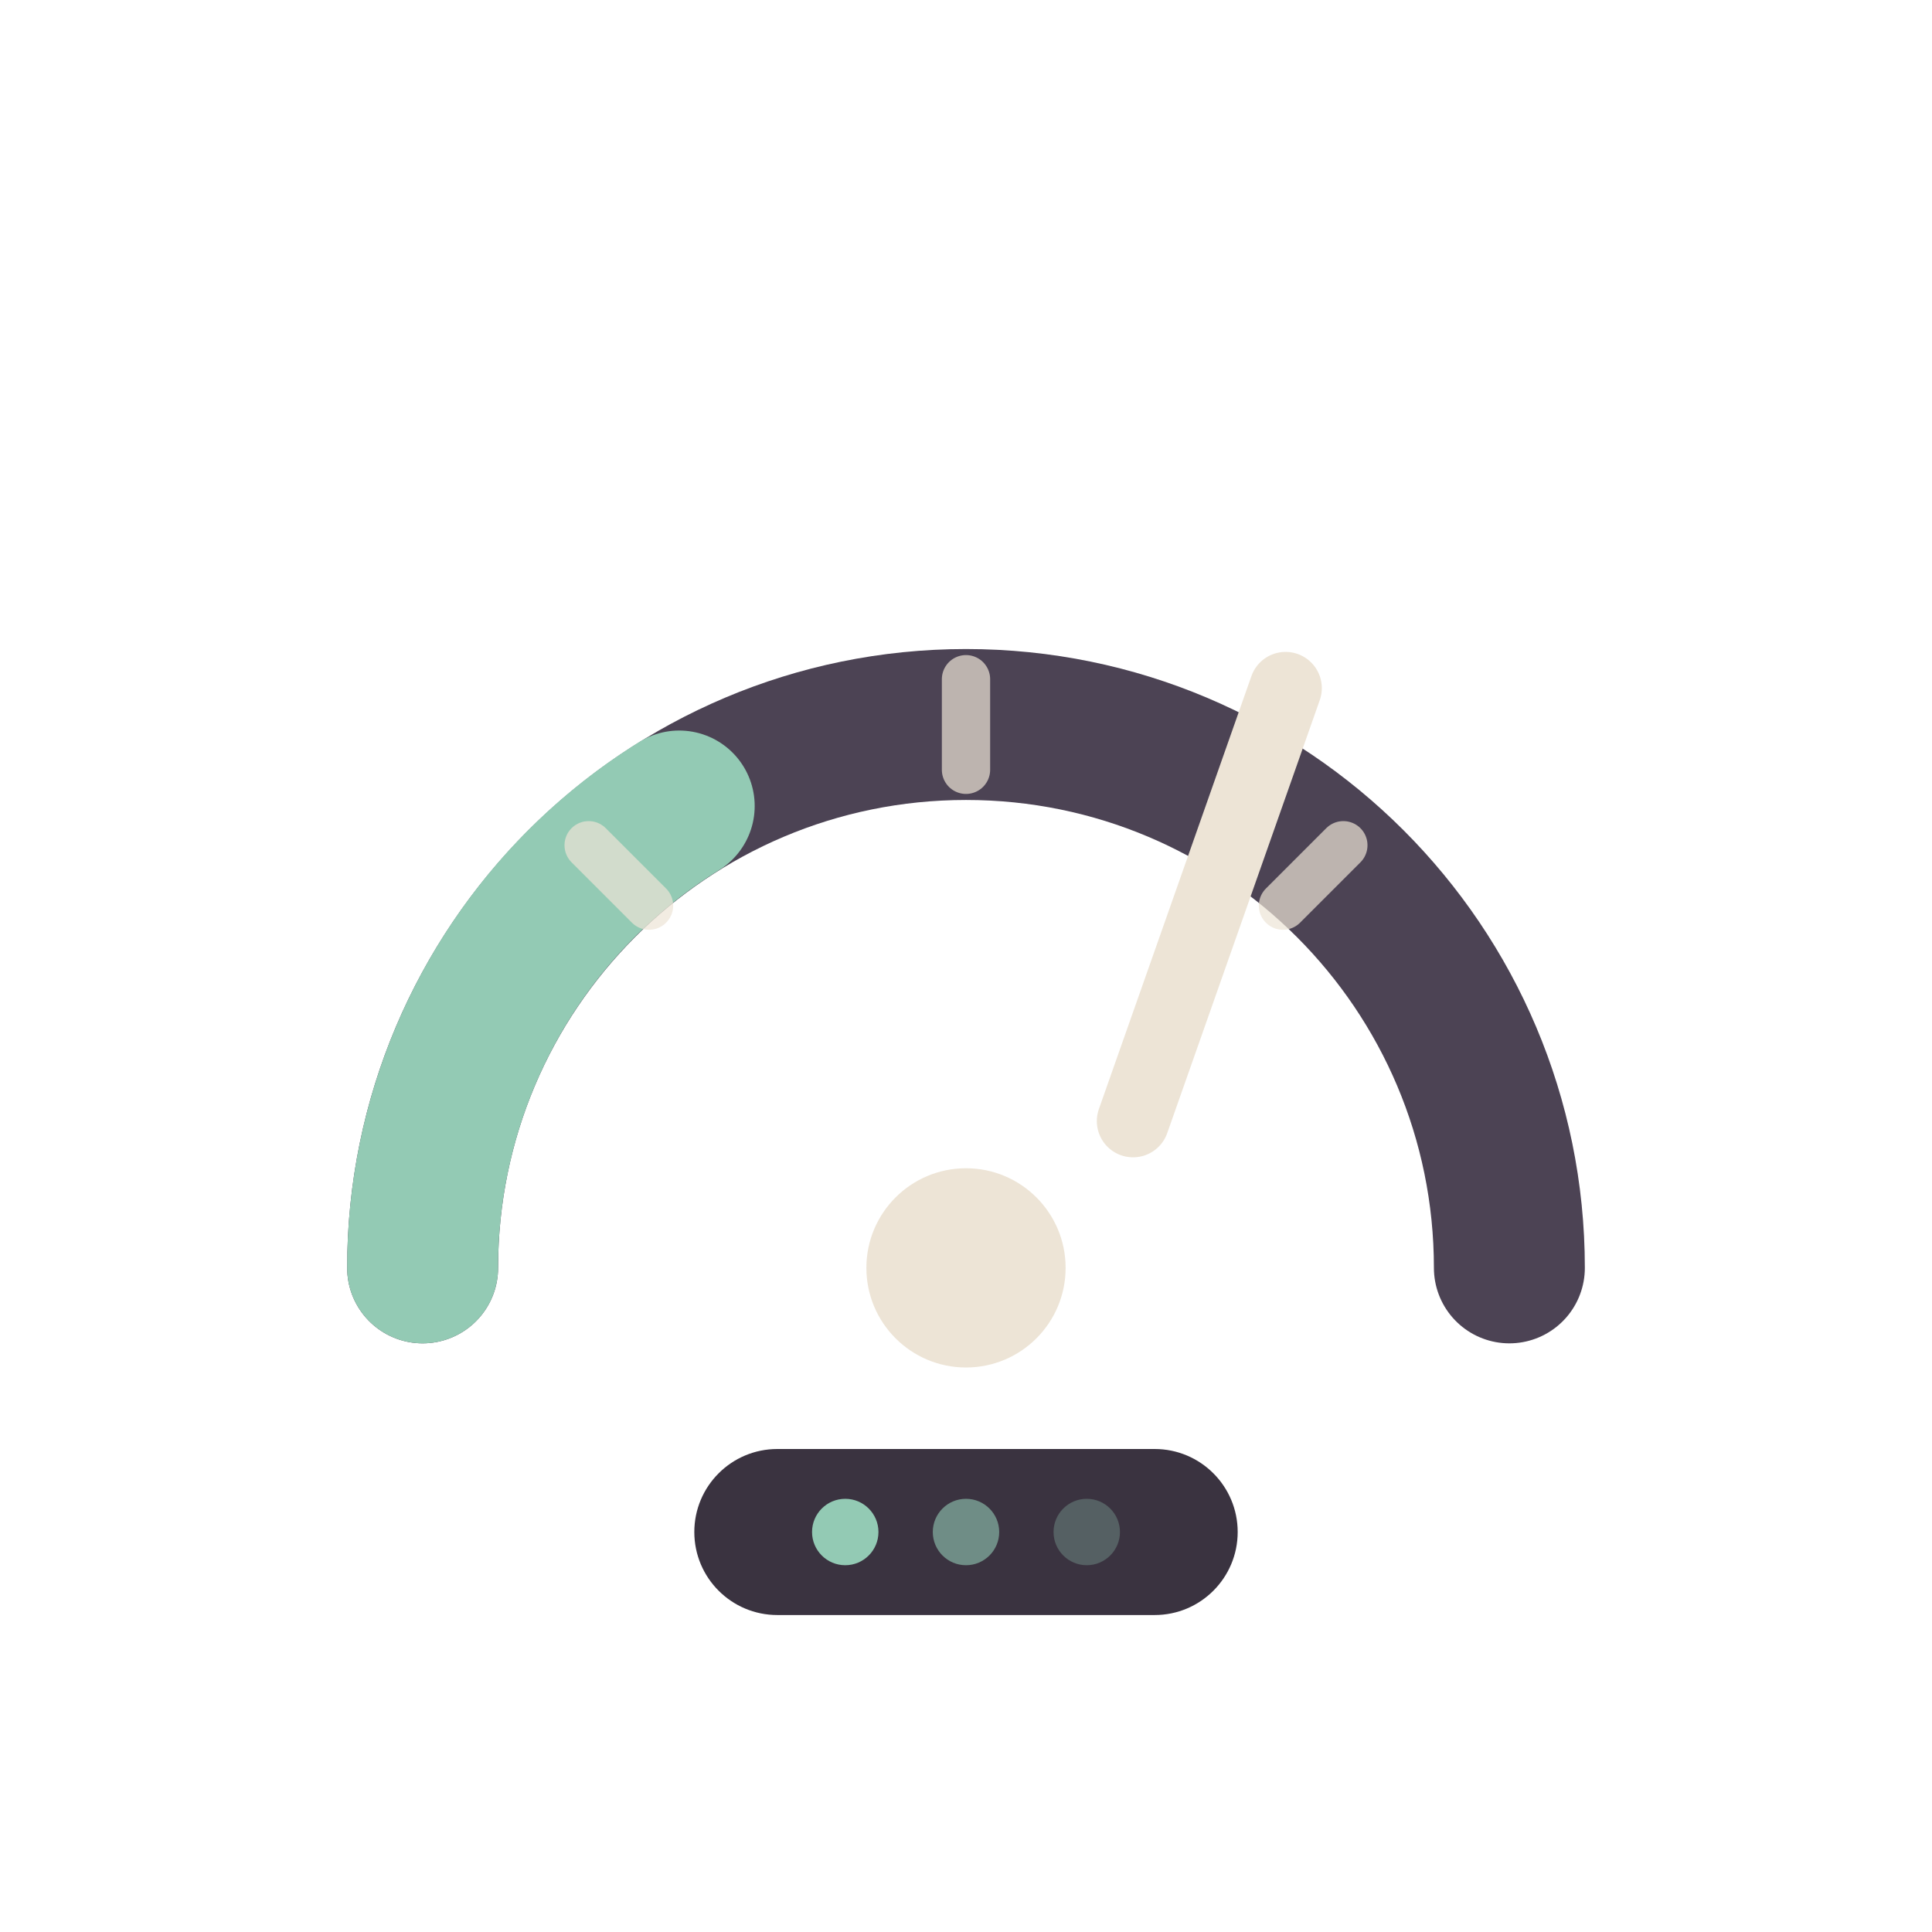
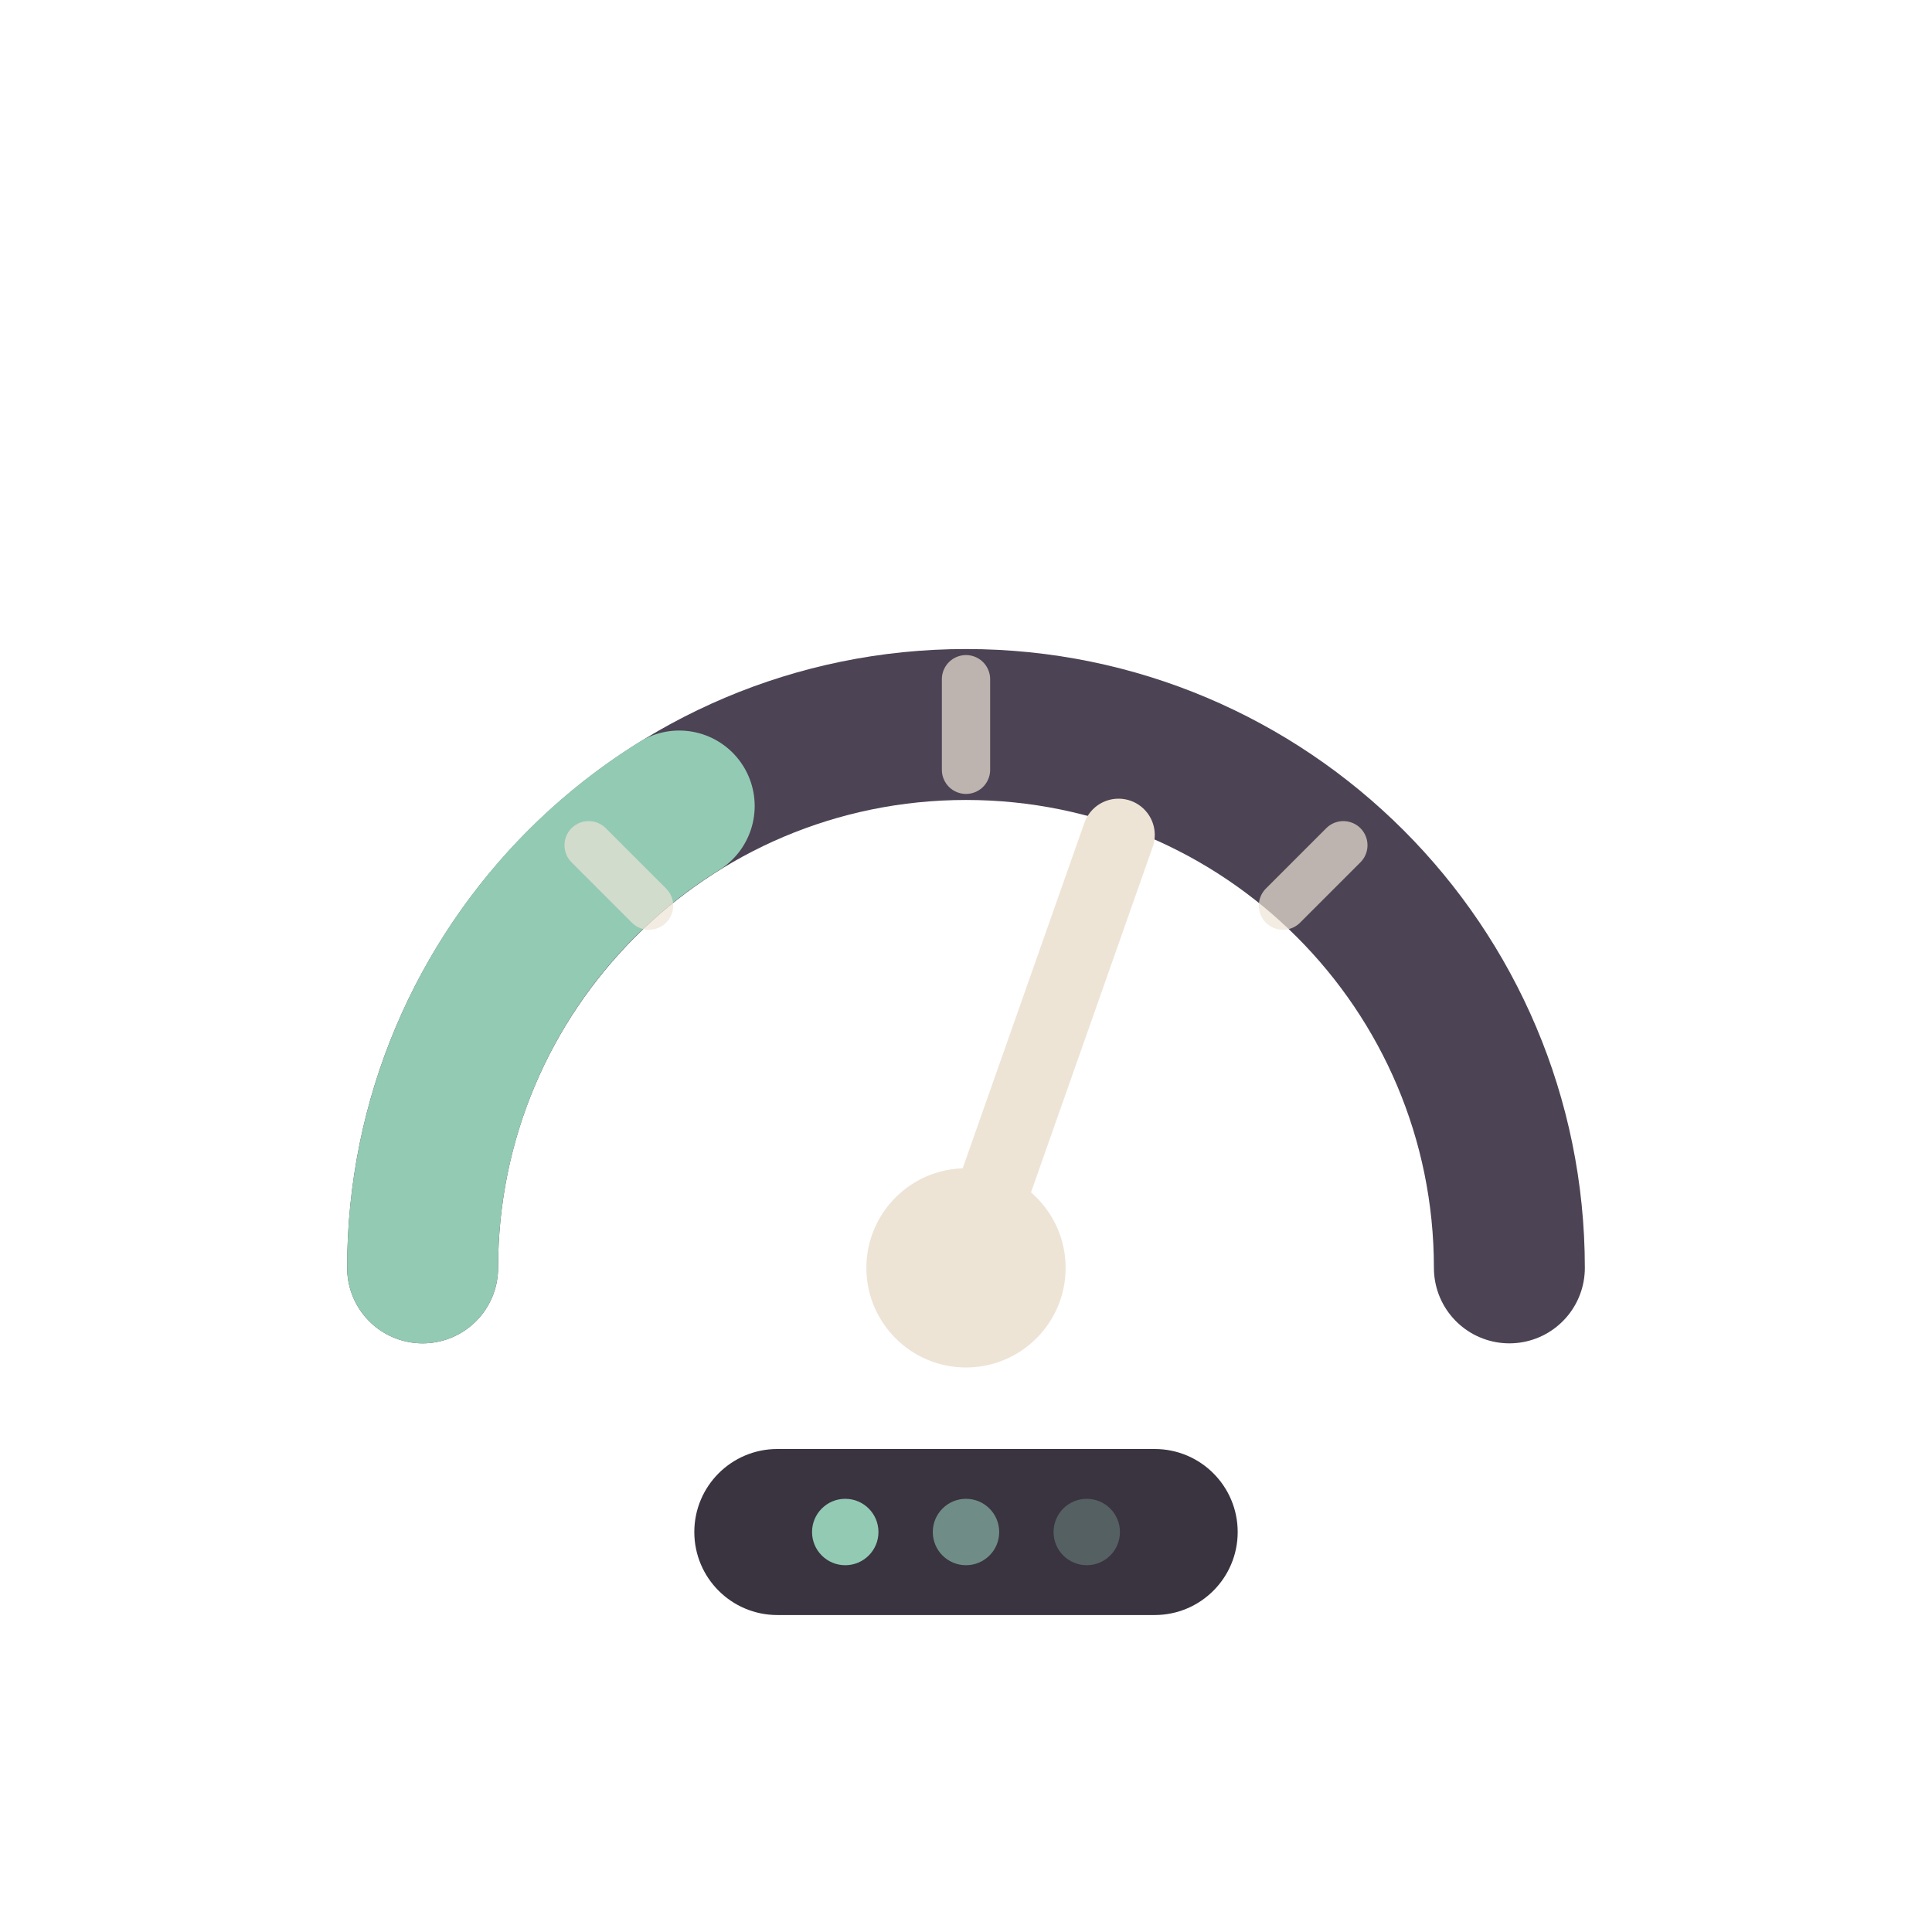
<svg xmlns="http://www.w3.org/2000/svg" viewBox="0 0 64 64" aria-hidden="true">
  <path d="M14 42a18 18 0 0 1 36 0" fill="none" stroke="#4C4354" stroke-width="5" stroke-linecap="round" />
  <path d="M14 42a18 18 0 0 1 8.5-15.3" fill="none" stroke="#93CAB4" stroke-width="5" stroke-linecap="round" />
  <path d="M32 22.5v3M44.5 28l-2 2M19.5 28l2 2" stroke="#EDE4D6" stroke-width="1.6" stroke-linecap="round" opacity=".7" />
-   <g style="transform-origin:32px 42px;transform:rotate(-8deg)">
+   <g transform="rotate(-8 32 42)">
    <path d="M32 42 39 28.5" stroke="#EDE4D6" stroke-width="2.4" stroke-linecap="round" />
  </g>
  <circle cx="32" cy="42" r="3.3" fill="#EDE4D6" />
  <rect x="23" y="48" width="18" height="5.5" rx="2.75" fill="#3A3340" />
  <circle cx="28" cy="50.75" r="1.1" fill="#93CAB4" />
  <circle cx="32" cy="50.75" r="1.1" fill="#93CAB4" opacity=".6" />
  <circle cx="36" cy="50.75" r="1.1" fill="#93CAB4" opacity=".3" />
</svg>
